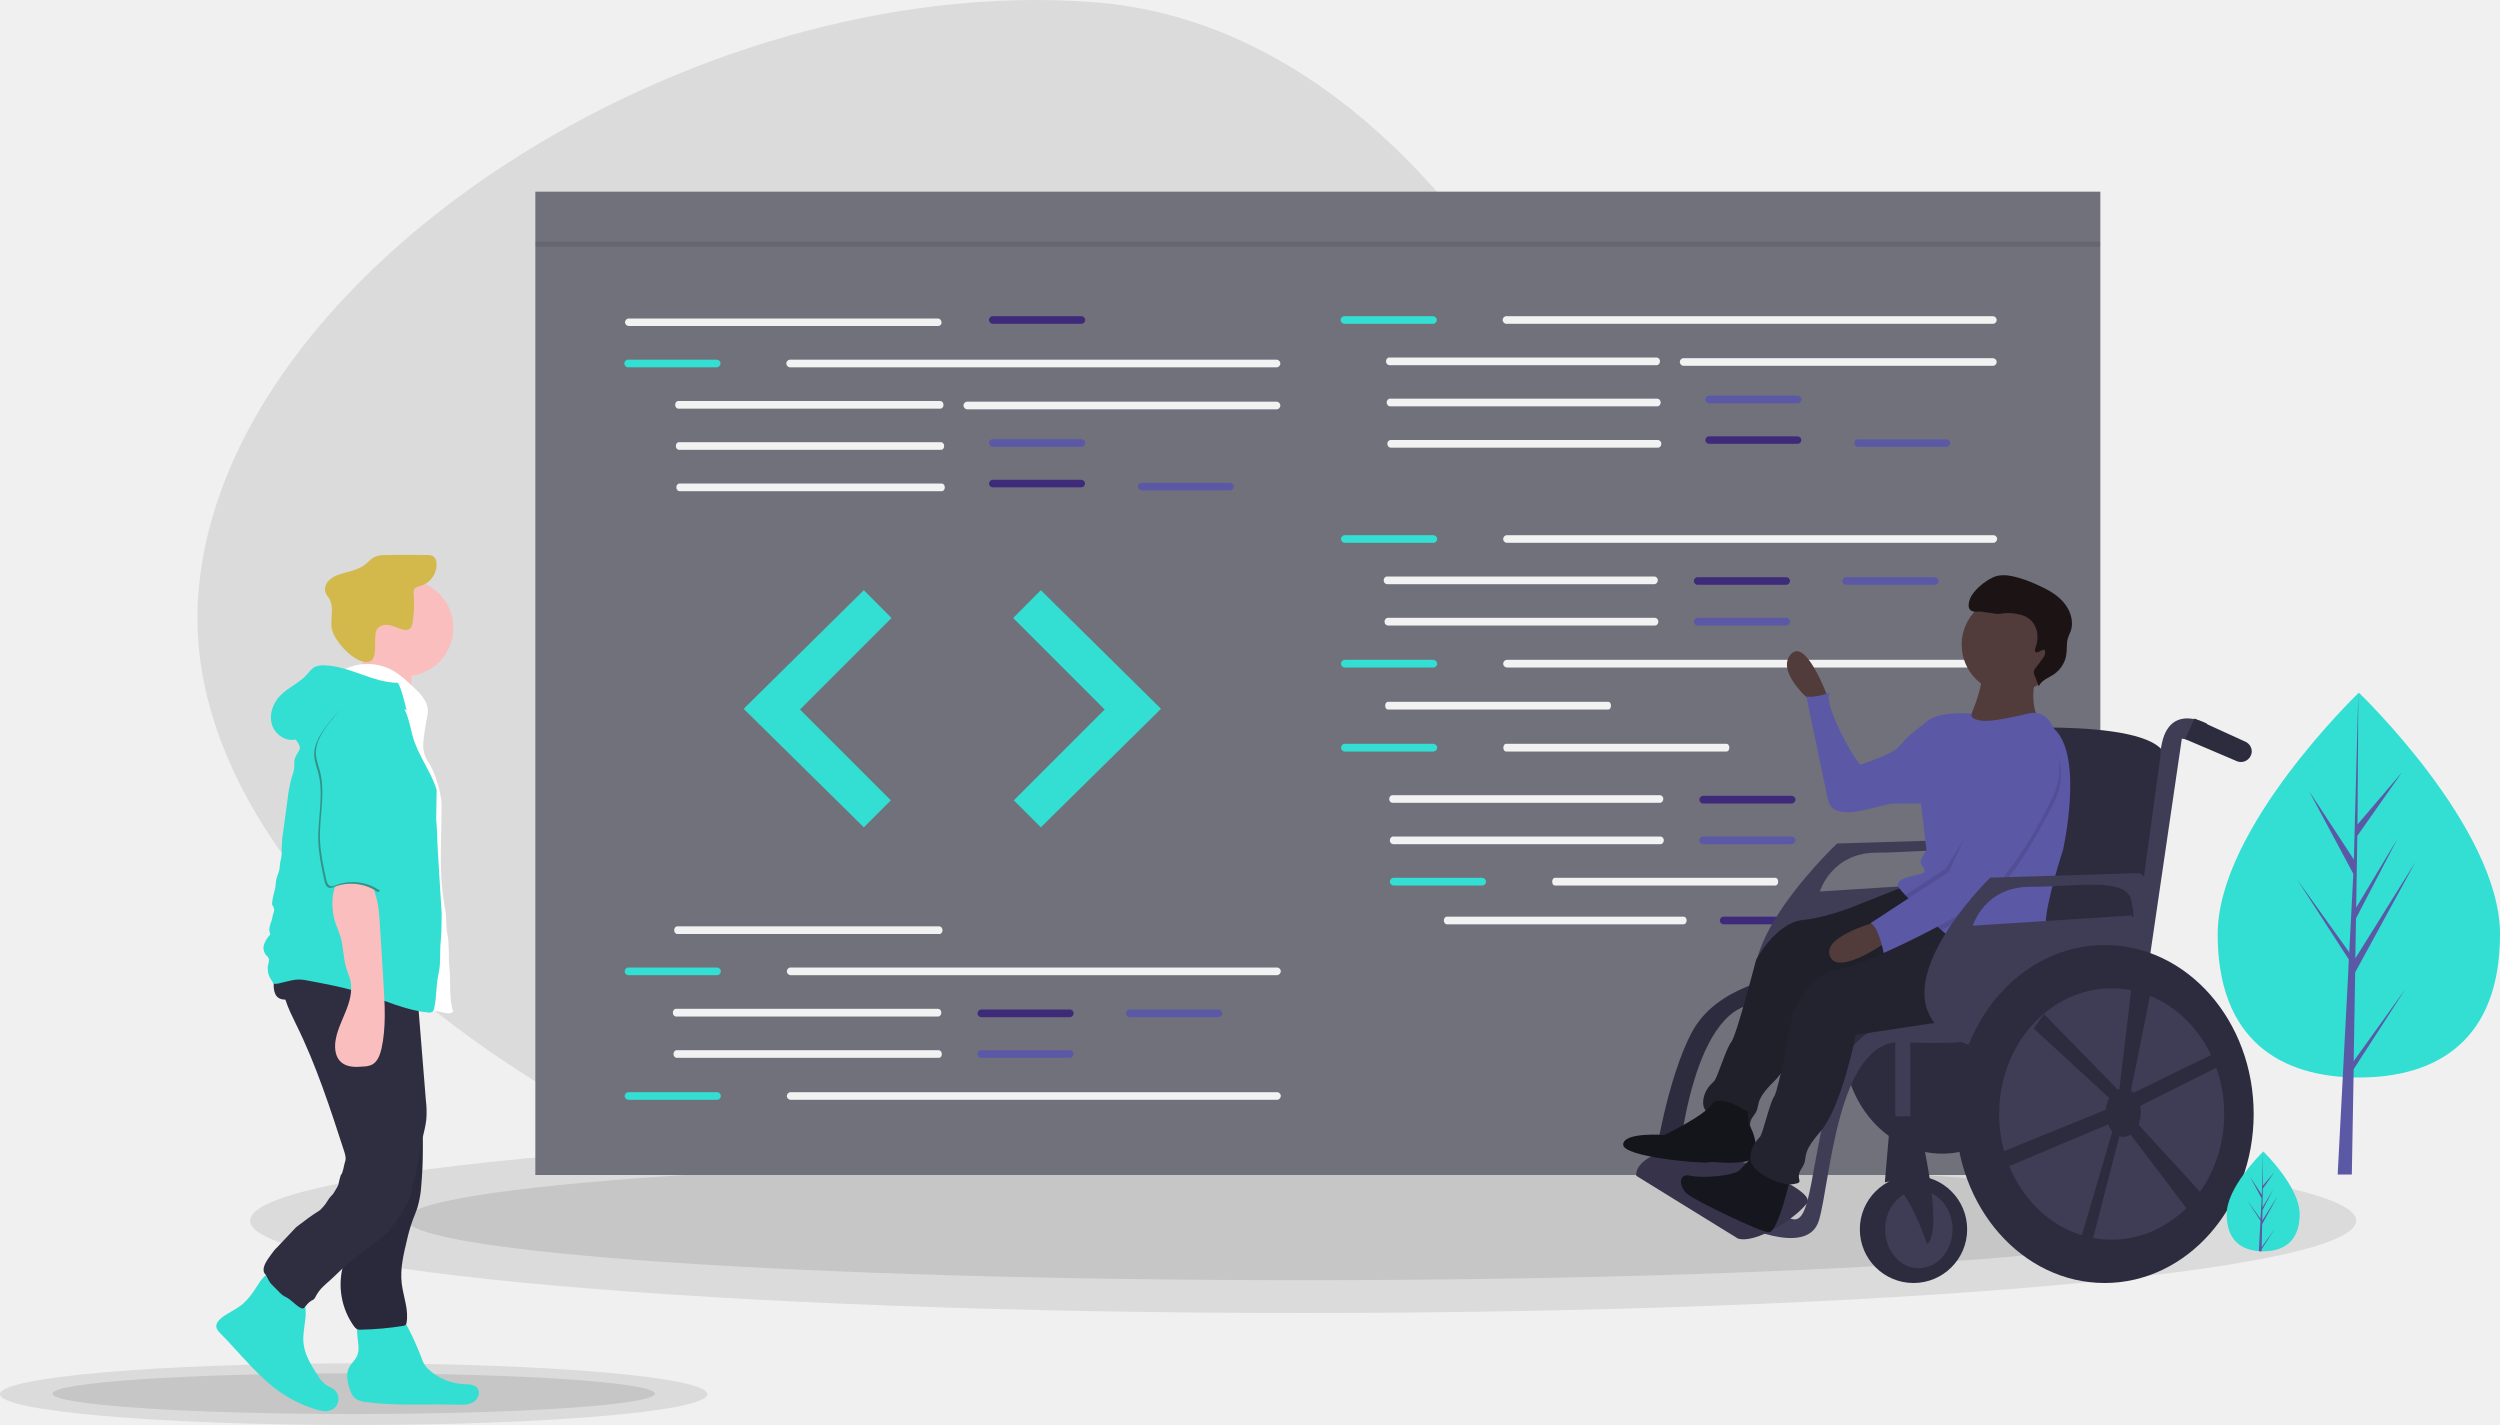
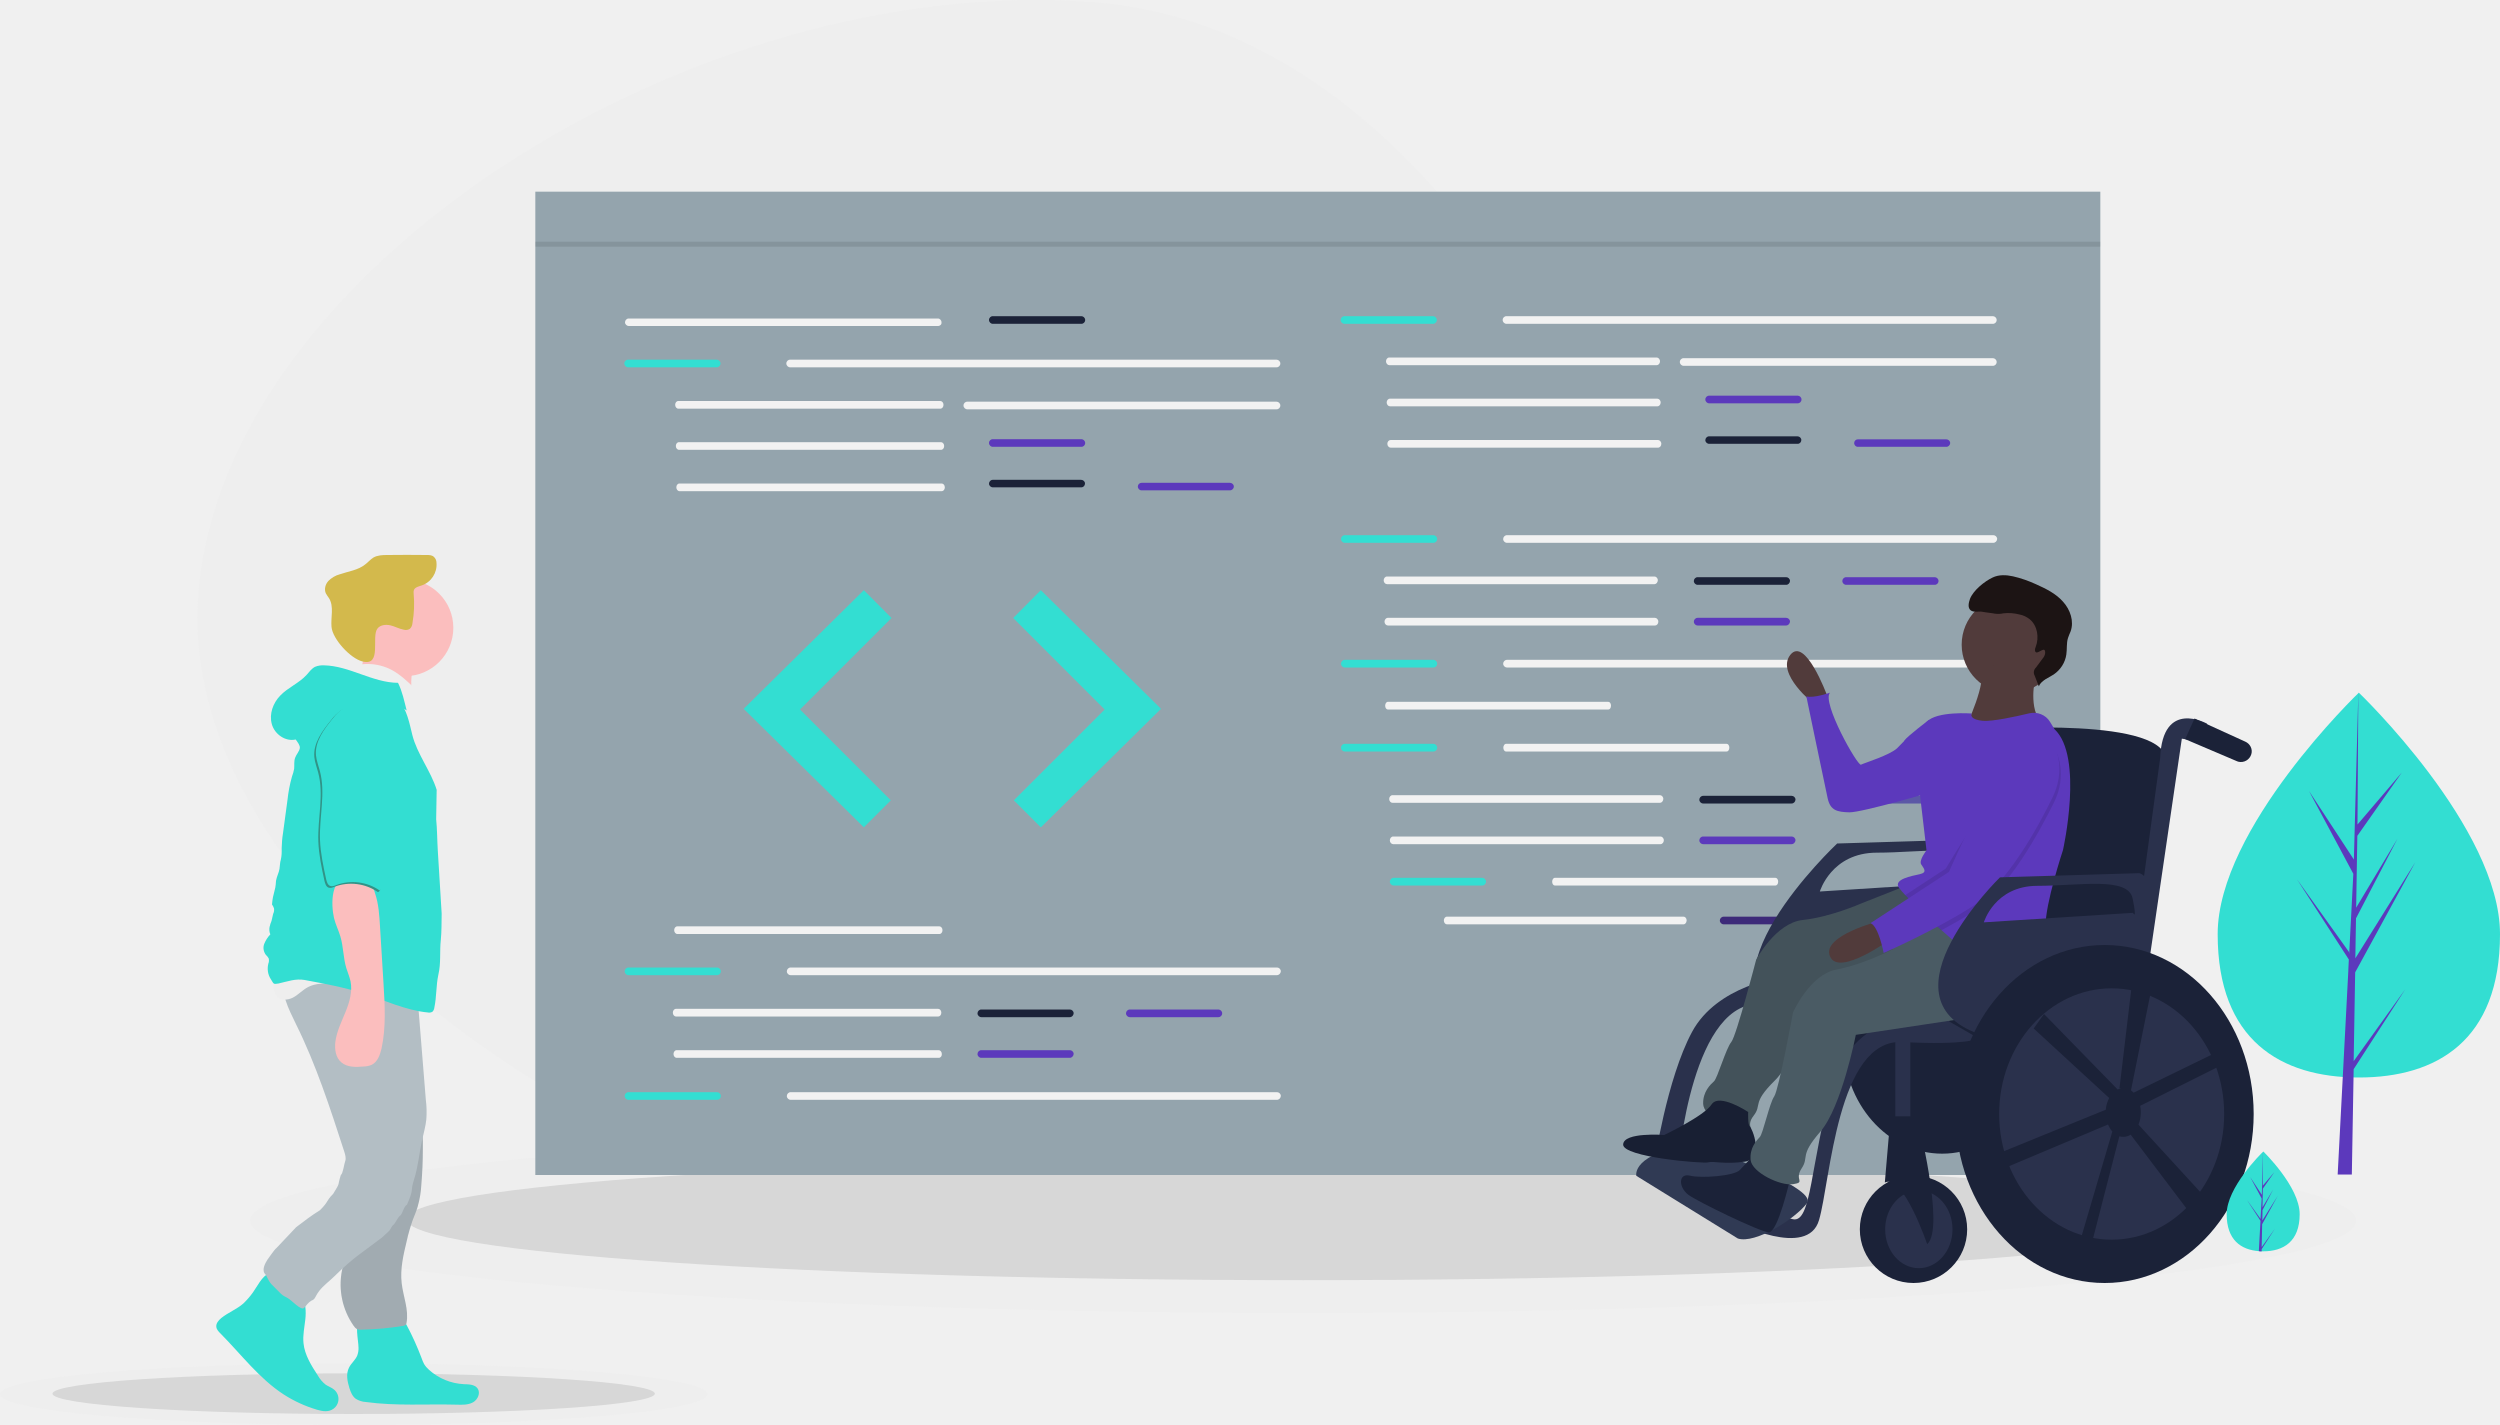
<svg xmlns="http://www.w3.org/2000/svg" version="1.1" id="a594ac37-6d44-4297-8862-1cbd9c01c0b7" x="0" y="0" viewBox="0 0 1500 855" xml:space="preserve">
-   <style>.st0{fill:#dbdbdb}.st1{opacity:.1;enable-background:new}.st3{fill:#f2f2f2}.st4{fill:#3d2a79}.st5{fill:#5b58a6}.st6{fill:#33ded2}.st7{fill:#fbbebe}.st10{fill:#2f2e41}.st12{fill:#2d2c3f}.st13{fill:#3f3d56}.st14{fill:#36334a}.st15{fill:#232330}.st16{fill:#513b3b}.st17{fill:#16161e}</style>
+   <style>.st0{fill:#eee}.st1{opacity:.1;enable-background:new}.st3{fill:#f2f2f2}.st4{fill:#1b2238}.st5{fill:#5c39bc}.st6{fill:#33ded2}.st7{fill:#fbbebe}.st9{fill:#b3bec4}.st13{fill:#2a314c}.st16{fill:#4a5b64}.st17{fill:#513b3b}</style>
  <path class="st0" d="M635.8 755.9C393.4 737.5 104.3 549.7 119 356.3S413.7-17.1 656.1 1.3s381.9 379.9 367.2 573.3c-14.7 193.3-145.1 199.8-387.5 181.3z" />
  <ellipse class="st0" cx="781.9" cy="732.4" rx="631.8" ry="55.4" />
  <ellipse class="st1" cx="781.9" cy="731.5" rx="538.1" ry="36.6" />
  <ellipse class="st0" cx="212.2" cy="836.5" rx="212.2" ry="18.5" />
  <ellipse class="st1" cx="212.2" cy="836.2" rx="180.7" ry="12.2" />
-   <path fill="#71717c" d="M321.2 115h939v590h-939z" />
+   <path fill="#94a4ad" d="M321.2 115h939v590h-939z" />
  <path class="st3" d="M562.8 195.6H377.3c-1.2 0-2.3-1-2.3-2.2s1-2.3 2.2-2.3h185.5c1.2 0 2.2 1 2.2 2.3.2 1.2-.8 2.2-2.1 2.2zm203.1 24.8H474.1c-1.2 0-2.3-1-2.3-2.3s1-2.3 2.3-2.3h291.8c1.2 0 2.3 1 2.3 2.3s-1 2.3-2.3 2.3zm-201.7 24.8H407c-1 0-1.9-1-1.9-2.3s.8-2.3 1.9-2.3h157.2c1 0 1.9 1 1.9 2.3s-.8 2.3-1.9 2.3zm201.7.4H580.4c-1.2 0-2.3-1-2.3-2.3s1-2.3 2.3-2.3h185.5c1.2 0 2.3 1 2.3 2.3s-1 2.3-2.3 2.3zm-201.3 24.3H407.4c-1 0-1.9-1-1.9-2.3s.8-2.3 1.9-2.3h157.2c1 0 1.9 1 1.9 2.3s-.8 2.3-1.9 2.3zm.4 24.8H407.7c-1 0-1.9-1-1.9-2.3s.8-2.3 1.9-2.3H565c1 0 1.9 1 1.9 2.3s-.8 2.3-1.9 2.3z" />
  <path class="st4" d="M648.8 194.3h-53.1c-1.2 0-2.3-1-2.3-2.3s1-2.3 2.3-2.3h53.1c1.2 0 2.3 1 2.3 2.3s-1 2.3-2.3 2.3z" />
  <path class="st5" d="M648.8 268.1h-53.1c-1.2 0-2.3-1-2.3-2.3s1-2.3 2.3-2.3h53.1c1.2 0 2.3 1 2.3 2.3s-1 2.3-2.3 2.3z" />
  <path class="st4" d="M648.8 292.4h-53.1c-1.2 0-2.3-1-2.3-2.2s1-2.3 2.2-2.3h53.1c1.2 0 2.3 1 2.3 2.2s-.9 2.3-2.2 2.3c.1 0 0 0 0 0z" />
  <path class="st5" d="M738 294.2h-53.1c-1.2 0-2.2-1-2.2-2.3 0-1.2 1-2.2 2.2-2.2H738c1.2 0 2.3 1 2.3 2.2s-1 2.3-2.3 2.3z" />
  <path class="st6" d="M430 220.4h-53.1c-1.2 0-2.3-1-2.3-2.3s1-2.3 2.3-2.3H430c1.2 0 2.3 1 2.3 2.3s-1.1 2.3-2.3 2.3z" />
  <path class="st3" d="M563.7 560.4H406.4c-1 0-1.9-1-1.9-2.3 0-1.2.8-2.3 1.9-2.3h157.2c1 0 1.9 1 1.9 2.3s-.8 2.3-1.8 2.3zm-.8 49.5H405.6c-1 0-1.9-1-1.9-2.3 0-1.2.8-2.3 1.9-2.3h157.3c1 0 1.9 1 1.9 2.3 0 1.3-.8 2.3-1.9 2.3zm.4 24.8H406c-1 0-1.9-1-1.9-2.3 0-1.2.8-2.3 1.9-2.3h157.2c1 0 1.9 1 1.9 2.3.1 1.2-.7 2.3-1.8 2.3z" />
  <path class="st4" d="M641.9 610.3h-53.1c-1.2 0-2.3-1-2.3-2.3 0-1.2 1-2.3 2.3-2.3h53.1c1.2 0 2.3 1 2.3 2.3-.1 1.3-1.1 2.3-2.3 2.3z" />
  <path class="st5" d="M641.9 634.7h-53.1c-1.2 0-2.3-1-2.3-2.3 0-1.2 1-2.3 2.3-2.3h53.1c1.2 0 2.3 1 2.3 2.3-.1 1.2-1.1 2.3-2.3 2.3zm89.1-24.4h-53.1c-1.2 0-2.3-1-2.3-2.3 0-1.2 1-2.3 2.3-2.3H731c1.2 0 2.3 1 2.3 2.3s-1 2.3-2.3 2.3z" />
  <path class="st3" d="M766.1 585.1H474.4c-1.2 0-2.3-1-2.3-2.3 0-1.2 1-2.3 2.3-2.3h291.8c1.2 0 2.3 1 2.3 2.3-.1 1.3-1.1 2.3-2.4 2.3z" />
  <path class="st6" d="M430.2 585.1h-53.1c-1.2 0-2.3-1-2.3-2.3 0-1.2 1-2.3 2.3-2.3h53.1c1.2 0 2.3 1 2.3 2.3s-1 2.3-2.3 2.3z" />
  <path class="st3" d="M766.1 659.9H474.4c-1.2 0-2.3-1-2.3-2.3 0-1.2 1-2.3 2.3-2.3h291.8c1.2 0 2.3 1 2.3 2.3-.1 1.3-1.1 2.3-2.4 2.3z" />
  <path class="st6" d="M430.2 659.9h-53.1c-1.2 0-2.3-1-2.3-2.3 0-1.2 1-2.3 2.3-2.3h53.1c1.2 0 2.3 1 2.3 2.3s-1 2.3-2.3 2.3zm88.1-305.8l-72.1 71.2 72.1 71.1 16.2-16.2-54.5-54.5 54.9-54.9zm106.2 0l72.1 71.2-72.1 71.1-16.2-16.2 54.5-54.5-54.9-54.9z" />
  <path class="st1" d="M321.2 145h939v3h-939z" />
  <path class="st6" d="M1500 560.5c0 63.8-37.9 86-84.7 86s-84.7-22.3-84.7-86 84.7-144.9 84.7-144.9 84.7 81.1 84.7 144.9z" />
  <path class="st5" d="M1412.2 636.7l.9-53.3 36.1-66.1-36 57.7.4-24 24.9-47.8-24.8 41.4.7-43.1 26.7-38-26.6 31.2.5-79.1-2.8 104.7.3-4.3-27.1-41.4 26.6 49.7-2.5 48.2-.1-1.3-31.2-43.6 31.1 48.1-.3 6.1v.6l-6.4 122.3h8.5l1.1-63.2 31-48z" />
  <path class="st6" d="M151.8 775.4a46.5 46.5 0 01-5.8 6.7c-4 3.5-9.1 5.4-13.2 8.7-1.7 1.4-3.3 3.3-3 5.4.2 1.6 1.4 2.8 2.5 3.9 12.4 12.5 23.1 26.9 37.8 36.5 6.2 4 12.9 7.1 20 9.2 3.4 1 7.1 1.7 10.2-.7 1.4-1.1 2.4-2.7 2.7-4.5.4-2.7-.6-5.2-2.5-6.8-1.5-1.3-3.5-1.9-5.1-3-1.9-1.5-3.5-3.4-4.7-5.5-3.9-6-7.9-12.3-8.6-19.4-.5-4.8.6-9.6 1.1-14.3.5-4.8.3-9.9-2.3-14-1.8-2.8-4.5-4.8-7.2-6.6s-9-7.2-12.5-6.6c-3.7.7-7.3 8.2-9.4 11zm63.3 33.1c.1 1.6-.2 3.2-.7 4.7-1.1 2.8-3.7 4.7-5 7.4-1.9 3.7-1 8.2.2 12.1.8 2.5 1.8 5.1 3.9 6.6 1.8 1.1 3.8 1.8 6 1.9 18 2.5 36.4 1.1 54.6 1.6 3.3.1 6.8.2 9.7-1.4s4.7-5.7 2.7-8.4c-1.8-2.4-5.3-2.4-8.2-2.5-7.8-.4-15.1-3.4-20.9-8.6-1.1-1-2.1-2.1-2.9-3.4-.6-1.1-1.1-2.3-1.5-3.5-2.6-6.9-5.6-13.6-9.1-20.1-1-1.8-2.1-3.7-3.9-4.7-1.3-.6-2.8-.9-4.2-.9-4.5-.3-16.3-1.8-19.8 1.7-3.4 3.3-.9 13.4-.9 17.5z" />
  <circle class="st7" cx="243" cy="376.7" r="29" />
  <path class="st7" d="M216.8 400.6c-1.7 4.6-4.6 8.9-8.9 11.4l40.1 8.2c-1.5-5.8-1.6-11.9-.6-17.9.4-1.4.5-2.9.2-4.4-.8-2.9-4-4.3-7-5-7.3-1.7-13.8-2.6-20.6-5.8-2 3.7-1.7 9.4-3.2 13.5z" />
-   <path d="M207.6 401.2c8.7-4 18.8-3.7 27.3.7 5.1 2.7 9.4 6.8 13.6 10.8 3.9 3.7 8 8 8.2 13.3.1 2.6-.7 5.1-1.1 7.7-1.5 10.9-3.7 16.6 2.2 24.8 3.2 5.3 7.1 17.7 7.1 23.9.2 23.4-2 40.5 2.1 62.6 1.2 5.4.3 9.8 1.4 15.2 1.4 7 .5 13.8 1.3 20.9.8 7.7-.4 18.4 2.2 25.7-1.7 2.8-7.6-.1-10.9-.3s-5.7-3.5-8.6-5c-14.1-7.2-14.5-10-29.2-16.1-9.7-4.1-20-6.6-29.4-11.3s-18.1-12.1-21-22.2c-1.2-4.4-1.3-9-1.4-13.5-.3-19.1-.6-38.4 3.6-57.1 3.7-16.5 10.7-32.2 12.3-49 .5-5.5.5-11.3 3.6-15.9 4.3-6.4 13.6-8 16.7-15.2z" fill="#fff" />
+   <path class="st0" d="M207.6 401.2c8.7-4 18.8-3.7 27.3.7 5.1 2.7 9.4 6.8 13.6 10.8 3.9 3.7 8 8 8.2 13.3.1 2.6-.7 5.1-1.1 7.7-1.5 10.9-3.7 16.6 2.2 24.8 3.2 5.3 7.1 17.7 7.1 23.9.2 23.4-2 40.5 2.1 62.6 1.2 5.4.3 9.8 1.4 15.2 1.4 7 .5 13.8 1.3 20.9.8 7.7-.4 18.4 2.2 25.7-1.7 2.8-7.6-.1-10.9-.3s-5.7-3.5-8.6-5c-14.1-7.2-14.5-10-29.2-16.1-9.7-4.1-20-6.6-29.4-11.3s-18.1-12.1-21-22.2c-1.2-4.4-1.3-9-1.4-13.5-.3-19.1-.6-38.4 3.6-57.1 3.7-16.5 10.7-32.2 12.3-49 .5-5.5.5-11.3 3.6-15.9 4.3-6.4 13.6-8 16.7-15.2z" />
  <path d="M226.5 377.1c1.7-2.2 5-2.5 7.7-1.9s5.2 2.1 8 2.6c1.3.4 2.6.2 3.7-.5 1-.9 1.5-2.2 1.6-3.6 1-5.7 1.2-11.6.7-17.4-.1-.8-.1-1.6.2-2.4.7-1.6 2.8-2 4.5-2.6 5.8-1.9 9.5-7.6 9-13.6 0-1.4-.6-2.8-1.7-3.7-1.2-1-2.8-1-4.3-1-7.8-.1-15.6-.1-23.4 0-2.9 0-5.9.1-8.4 1.5-1.8 1.1-3.2 2.8-4.9 4.1-4.3 3.5-10.2 4.2-15.4 6-2.6.7-4.9 2.1-6.8 4-1.8 2-2.6 5-1.5 7.4.6 1 1.2 2 1.9 2.9 3.1 5 1 11.4 1.5 17.2.6 7.3 11.4 19.1 18.7 20.8 11.8 2.9 5-15 8.9-19.8z" fill="#d3b94c" />
-   <path class="st10" d="M210.1 696.7c.7 5.3 1.7 10.7 1.4 16-.4 7.5-3.1 14.7-3.6 22.2-.4 5.6.5 11.2-.3 16.8-.5 3.6-1.7 7-2.4 10.5-2.3 11.6.2 23.6 7 33.3.5.8 1.2 1.5 2 2 .8.3 1.7.4 2.5.3 8.4-.2 16.8-.9 25.2-2.3.6 0 1.2-.3 1.6-.7.2-.3.3-.6.4-1 1.5-7.9-2-15.9-2.9-23.9-1-8.6 1.1-17.2 3.1-25.6.9-4.1 2.1-8.2 3.5-12.2 1-2.7 2.2-5.3 3-8.1 1.2-4.3 2-8.7 2.2-13.2.6-7.1.9-14.1.9-21.2.2-6.7-.4-13.4-1.7-20-1.9-8.3-5.7-16.1-9.5-23.7-2 .5-4 1.4-5.6 2.7-4.9 3.2-10 6-15.4 8.5-3.6 1.7-10.5 2.8-12.8 6.3-2.2 3.4-.8 10.4-.6 14.1.5 6.4 1.1 12.8 2 19.2z" />
+   <path class="st9" d="M210.1 696.7c.7 5.3 1.7 10.7 1.4 16-.4 7.5-3.1 14.7-3.6 22.2-.4 5.6.5 11.2-.3 16.8-.5 3.6-1.7 7-2.4 10.5-2.3 11.6.2 23.6 7 33.3.5.8 1.2 1.5 2 2 .8.3 1.7.4 2.5.3 8.4-.2 16.8-.9 25.2-2.3.6 0 1.2-.3 1.6-.7.2-.3.3-.6.4-1 1.5-7.9-2-15.9-2.9-23.9-1-8.6 1.1-17.2 3.1-25.6.9-4.1 2.1-8.2 3.5-12.2 1-2.7 2.2-5.3 3-8.1 1.2-4.3 2-8.7 2.2-13.2.6-7.1.9-14.1.9-21.2.2-6.7-.4-13.4-1.7-20-1.9-8.3-5.7-16.1-9.5-23.7-2 .5-4 1.4-5.6 2.7-4.9 3.2-10 6-15.4 8.5-3.6 1.7-10.5 2.8-12.8 6.3-2.2 3.4-.8 10.4-.6 14.1.5 6.4 1.1 12.8 2 19.2z" />
  <path class="st1" d="M210.1 696.7c.7 5.3 1.7 10.7 1.4 16-.4 7.5-3.1 14.7-3.6 22.2-.4 5.6.5 11.2-.3 16.8-.5 3.6-1.7 7-2.4 10.5-2.3 11.6.2 23.6 7 33.3.5.8 1.2 1.5 2 2 .8.3 1.7.4 2.5.3 8.4-.2 16.8-.9 25.2-2.3.6 0 1.2-.3 1.6-.7.2-.3.3-.6.4-1 1.5-7.9-2-15.9-2.9-23.9-1-8.6 1.1-17.2 3.1-25.6.9-4.1 2.1-8.2 3.5-12.2 1-2.7 2.2-5.3 3-8.1 1.2-4.3 2-8.7 2.2-13.2.6-7.1.9-14.1.9-21.2.2-6.7-.4-13.4-1.7-20-1.9-8.3-5.7-16.1-9.5-23.7-2 .5-4 1.4-5.6 2.7-4.9 3.2-10 6-15.4 8.5-3.6 1.7-10.5 2.8-12.8 6.3-2.2 3.4-.8 10.4-.6 14.1.5 6.4 1.1 12.8 2 19.2z" />
-   <path class="st10" d="M183.1 585.5c-8-.8-14.2 6.9-11.8 14.5 1.6 5 4 9.8 6.3 14.5 12.1 24.4 20.5 50.4 28.9 76.3.6 1.9 1.3 4.1.6 6-.6 1.4-1.3 7.4-2.6 8.2-2.3 7.3 0 3.9-4.6 11.3-4.7 4.8-2.4 4.3-7.9 9.8-5 3.1-9.6 6.6-14.3 10.2l-11.9 12.6c-1 .6-4.5 5.8-5.2 6.7-1.4 2.2-4.1 6.7-1.1 9.3 3.1 6.4 2.9 4.9 9.1 11.4 1.6 1.5 2.9 1.8 4.1 2.6 2.3 1.2 8 7.8 9.8 5.8s2.2-2.9 4.3-4.3c2.5-.8 2.1-2.4 4.7-5.8s6.2-5.9 9.2-8.9c12.3-12 14.9-12.8 28.5-23.2.2-.2 3.7-3.4 3.9-3.6 1.7-1.5 1.4-3 3.3-4.3.3-.2 2.7-4.5 3.1-4.7 2.2-1.2 2.5-6 4.7-7.1 4.5-10.3 1.7-7.2 4.2-15s3.1-15.9 4.9-23.9c.9-4.1 2.1-8.2 2.5-12.3.3-3.9.2-7.8-.3-11.7l-4.9-60.7c-.1-1.4-.2-2.8-.3-4.1-.5-6-5.6-10.5-11.6-10.3-11.1.4-22.2.8-33.3.9-7.4.1-14.9.5-22.3-.2z" />
-   <path class="st10" d="M165.6 597.2c2 3.2 6.8 3.1 10.1 1.4s5.9-4.7 9.2-6.4c4.5-2.3 9.7-2.2 14.8-2.1 8 .2 16 .5 23.7 2.6 7.9 2.3 15.6 6.6 23.8 5.7 1.4-.2 3-.6 3.8-1.8.5-.9.7-1.9.6-2.8l.3-7.2c.2-1.2 0-2.5-.6-3.6-.7-.9-1.6-1.7-2.7-2.1-11.7-5.6-25-6.7-37.9-7.1-6.6-.2-13.2-.3-19.8-.3-5.6 0-12.3-.8-17.7.7-7.3 2.1-11.3 17.1-7.6 23z" />
+   <path class="st9" d="M183.1 585.5c-8-.8-14.2 6.9-11.8 14.5 1.6 5 4 9.8 6.3 14.5 12.1 24.4 20.5 50.4 28.9 76.3.6 1.9 1.3 4.1.6 6-.6 1.4-1.3 7.4-2.6 8.2-2.3 7.3 0 3.9-4.6 11.3-4.7 4.8-2.4 4.3-7.9 9.8-5 3.1-9.6 6.6-14.3 10.2l-11.9 12.6c-1 .6-4.5 5.8-5.2 6.7-1.4 2.2-4.1 6.7-1.1 9.3 3.1 6.4 2.9 4.9 9.1 11.4 1.6 1.5 2.9 1.8 4.1 2.6 2.3 1.2 8 7.8 9.8 5.8s2.2-2.9 4.3-4.3c2.5-.8 2.1-2.4 4.7-5.8s6.2-5.9 9.2-8.9c12.3-12 14.9-12.8 28.5-23.2.2-.2 3.7-3.4 3.9-3.6 1.7-1.5 1.4-3 3.3-4.3.3-.2 2.7-4.5 3.1-4.7 2.2-1.2 2.5-6 4.7-7.1 4.5-10.3 1.7-7.2 4.2-15s3.1-15.9 4.9-23.9c.9-4.1 2.1-8.2 2.5-12.3.3-3.9.2-7.8-.3-11.7l-4.9-60.7c-.1-1.4-.2-2.8-.3-4.1-.5-6-5.6-10.5-11.6-10.3-11.1.4-22.2.8-33.3.9-7.4.1-14.9.5-22.3-.2z" />
+   <path class="st0" d="M165.6 597.2c2 3.2 6.8 3.1 10.1 1.4s5.9-4.7 9.2-6.4c4.5-2.3 9.7-2.2 14.8-2.1 8 .2 16 .5 23.7 2.6 7.9 2.3 15.6 6.6 23.8 5.7 1.4-.2 3-.6 3.8-1.8.5-.9.7-1.9.6-2.8l.3-7.2c.2-1.2 0-2.5-.6-3.6-.7-.9-1.6-1.7-2.7-2.1-11.7-5.6-25-6.7-37.9-7.1-6.6-.2-13.2-.3-19.8-.3-5.6 0-12.3-.8-17.7.7-7.3 2.1-11.3 17.1-7.6 23z" />
  <path class="st6" d="M238.8 409.7c-15.3-.1-29.1-10.2-44.4-10.5-1.8-.1-3.7.2-5.4.9-2.1 1.1-3.5 3.1-5.1 4.9-4.5 4.9-11.1 7.5-15.7 12.3-4.4 4.5-6.8 11.1-5.1 17.2s8.2 10.6 14.3 9.2c2.4-7.9 7.5-14.8 14.3-19.5 3.6-2.3 7.3-4.2 11.2-5.9 6.9-3.1 14.5-6.3 21.7-4 2.6 1 5.1 2.4 7.4 4l12 8c-1.4-5.4-2.6-11.5-5.2-16.6z" />
  <path class="st6" d="M175.6 438.4c-2 2.5 4.7 7.2 4.3 10.4-.3 2.1-2.1 3.8-2.8 5.8-.8 2.1-.4 4.4-.6 6.6-.3 1.6-.7 3.2-1.3 4.7-1.3 4.6-2.2 9.3-2.7 14l-2.7 20c-.5 3-.7 6-.8 9.1.1 2.3 0 4.6-.5 6.8-.6 2.2-.3 1.8-.8 5.5-.3 2.2-1.7 4.7-2.1 7.2-.3 6.7-1.8 6.7-2.4 14.2.5.7.9 1.4 1.2 2.3.2 1.1 0 2.3-.5 3.3l-1 4.3c-.7 1.8-2.1 4.9-.7 8-1.6 1.7-2.8 3.6-3.7 5.8-.8 2.2-.4 4.6 1 6.5.7.6 1.2 1.3 1.7 2.1.3 1.1.2 2.2-.2 3.2-.8 3.2-.3 6.6 1.5 9.3 1.8 2.8 1.3 3.2 4.6 2.6 5.4-1.2 10.3-3.1 15.7-2.1 11.7 2.2 23.5 4.3 34.9 8 13 4.1 25.6 10.2 39.1 11.5.9.2 1.8 0 2.6-.4.7-.7 1.1-1.5 1.2-2.5 1.4-6.6 1-13.2 2.4-19.7 1.7-7.3.7-13.7 1.5-21.1.5-4.8.4-10.8.5-15.6l-2.3-37.5c-.4-6.2-.4-13.4-1-19.1l.3-17.7c-3.5-11.3-11.7-21.4-14.6-32.9-1.8-7.3-3.2-15.1-8.1-20.8-7-8.1-19.1-9.4-29.8-8-4.8.6-9.6 1.7-13.8 4.2-4.8 2.9-8.3 7.4-11.8 11.8-2.5 3.6-5.4 6.6-8.3 10.2z" />
  <path class="st7" d="M200.4 550.8c.9 3.8 2.7 7.3 3.8 11 1.9 6.2 1.7 12.9 3.6 19.1.8 2.6 1.9 5.1 2.5 7.8 1.3 6.2-.6 12.6-3 18.5s-5.3 11.7-6.1 18c-.5 4.4.2 9.5 3.7 12.3 3.6 3 8.7 2.8 13.3 2.4 1.7 0 3.3-.4 4.8-1 3.5-1.7 5-5.9 5.9-9.7 2.8-12.8 2-26.1 1.2-39.2l-2.1-34.2c-.4-6.6-.8-13.3-2.9-19.6-.7-2.3-2-7-4.1-8.4-2.1-1.5-8-1.5-10.6-1.6-12.1-.7-11.9 16.2-10 24.6z" />
  <path d="M212.8 425.4c-2.5-1.3-5.6-.7-8 .7-2.3 1.6-4.3 3.5-6 5.8-5.3 6.5-11 14-10.2 22.4.3 3.1 1.5 6.1 2.3 9.2 3.6 13.4-.4 27.5.1 41.4.3 8 2 15.9 3.7 23.7.4 1.6.9 3.4 2.5 4 1.2.4 2.4-.1 3.6-.6 8.7-3.2 18.4-2 26 3.3 2.9-1.5 1.8-6.4 1.1-9.5-1.9-9.5.7-19.2 3.8-28.3s6.9-18.2 7.4-27.9c.6-10.9-3-21.6-6.6-31.9-.8-2.3-1.6-4.6-3.4-6.2-1.5-1.2-3.3-2-5.2-2.4-3.7-1.2-7.5-1.8-11.1-3.7z" fill="#319387" />
  <path class="st6" d="M213.8 424.4c-2.5-1.3-5.6-.7-8 .7-2.3 1.6-4.3 3.5-6 5.8-5.3 6.5-11 14-10.2 22.4.3 3.1 1.5 6.1 2.3 9.2 3.6 13.4-.4 27.5.1 41.4.3 8 2 15.9 3.7 23.7.4 1.6.9 3.4 2.5 4 1.2.4 2.4-.1 3.6-.6 8.7-3.2 18.4-2 26 3.3 2.9-1.5 1.8-6.4 1.1-9.5-1.9-9.5.7-19.2 3.8-28.3s6.9-18.2 7.4-27.9c.6-10.9-3-21.6-6.6-31.9-.8-2.3-1.6-4.6-3.4-6.2-1.5-1.2-3.3-2-5.2-2.4-3.7-1.2-7.5-1.8-11.1-3.7z" />
  <path class="st3" d="M1195.7 194.3H903.9c-1.2 0-2.3-1-2.3-2.3s1-2.3 2.3-2.3h291.8c1.2 0 2.3 1 2.3 2.3s-1 2.3-2.3 2.3zM994 219.1H833.6c-1 0-2-1-2-2.3s.9-2.3 2-2.3H994c1 0 2 1 2 2.3s-.9 2.3-2 2.3zm201.7.4h-185.5c-1.2 0-2.3-1-2.3-2.3s1-2.3 2.3-2.3h185.5c1.2 0 2.3 1 2.3 2.3s-1 2.3-2.3 2.3zm-201.3 24.3H834c-1 0-2-1-2-2.3s.9-2.3 2-2.3h160.4c1 0 2 1 2 2.3s-.9 2.3-2 2.3zm.4 24.8H834.4c-1 0-2-1-2-2.3s.9-2.3 2-2.3h160.4c1 0 2 1 2 2.3s-.9 2.3-2 2.3z" />
  <path class="st5" d="M1078.6 242h-53.1c-1.2 0-2.3-1-2.3-2.3s1-2.3 2.3-2.3h53.1c1.2 0 2.3 1 2.3 2.3s-1 2.3-2.3 2.3z" />
  <path class="st4" d="M1078.6 266.3h-53.1c-1.2 0-2.3-1-2.3-2.2s1-2.3 2.2-2.3h53.1c1.2 0 2.3 1 2.3 2.2s-.9 2.3-2.2 2.3c.1 0 0 0 0 0z" />
  <path class="st5" d="M1167.8 268.1h-53.1c-1.2 0-2.2-1-2.2-2.3 0-1.2 1-2.2 2.2-2.2h53.1c1.2 0 2.3 1 2.3 2.2s-1 2.3-2.3 2.3z" />
  <path class="st6" d="M859.8 194.3h-53.1c-1.2 0-2.3-1-2.3-2.3s1-2.3 2.3-2.3h53.1c1.2 0 2.3 1 2.3 2.3s-1.1 2.3-2.3 2.3z" />
  <path class="st3" d="M965.1 425.7H832.7c-.9 0-1.6-1-1.6-2.3 0-1.2.7-2.3 1.6-2.3H965c.9 0 1.6 1 1.6 2.3s-.7 2.3-1.5 2.3zm27.6-75.2H832.2c-1 0-2-1-2-2.3 0-1.2.9-2.3 2-2.3h160.5c1 0 2 1 2 2.3-.1 1.3-1 2.3-2 2.3zm.3 24.8H832.7c-1 0-2-1-2-2.3 0-1.2.9-2.3 2-2.3H993c1 0 2 1 2 2.3 0 1.2-.8 2.3-2 2.3z" />
  <path class="st4" d="M1071.7 350.9h-53.1c-1.2 0-2.3-1-2.3-2.3 0-1.2 1-2.3 2.3-2.3h53.1c1.2 0 2.3 1 2.3 2.3-.1 1.3-1.1 2.3-2.3 2.3z" />
  <path class="st5" d="M1071.7 375.3h-53.1c-1.2 0-2.3-1-2.3-2.3 0-1.2 1-2.3 2.3-2.3h53.1c1.2 0 2.3 1 2.3 2.3-.1 1.2-1.1 2.3-2.3 2.3zm89.1-24.4h-53.1c-1.2 0-2.3-1-2.3-2.3 0-1.2 1-2.3 2.3-2.3h53.1c1.2 0 2.3 1 2.3 2.3s-1 2.3-2.3 2.3z" />
  <path class="st3" d="M1195.9 325.7H904.2c-1.2 0-2.3-1-2.3-2.3 0-1.2 1-2.3 2.3-2.3H1196c1.2 0 2.3 1 2.3 2.3-.1 1.3-1.1 2.3-2.4 2.3z" />
  <path class="st6" d="M860 325.7h-53.1c-1.2 0-2.3-1-2.3-2.3 0-1.2 1-2.3 2.3-2.3H860c1.2 0 2.3 1 2.3 2.3s-1 2.3-2.3 2.3z" />
  <path class="st3" d="M1195.9 400.5H904.2c-1.2 0-2.3-1-2.3-2.3 0-1.2 1-2.3 2.3-2.3H1196c1.2 0 2.3 1 2.3 2.3-.1 1.3-1.1 2.3-2.4 2.3z" />
  <path class="st6" d="M860 400.5h-53.1c-1.2 0-2.3-1-2.3-2.3 0-1.2 1-2.3 2.3-2.3H860c1.2 0 2.3 1 2.3 2.3s-1 2.3-2.3 2.3zm0 50.4h-53.1c-1.2 0-2.3-1-2.3-2.3 0-1.2 1-2.3 2.3-2.3H860c1.2 0 2.3 1 2.3 2.3s-1 2.3-2.3 2.3z" />
  <path class="st3" d="M1036 450.9H903.6c-.9 0-1.6-1-1.6-2.3 0-1.2.7-2.3 1.6-2.3H1036c.9 0 1.6 1 1.6 2.3s-.7 2.3-1.6 2.3zm-40 30.8H835.5c-1 0-2-1-2-2.3 0-1.2.9-2.3 2-2.3H996c1 0 2 1 2 2.3-.1 1.3-1 2.3-2 2.3zm.3 24.8H835.9c-1 0-2-1-2-2.3 0-1.2.9-2.3 2-2.3h160.4c1 0 2 1 2 2.3 0 1.2-.9 2.3-2 2.3z" />
  <path class="st4" d="M1075 482.1h-53.1c-1.2 0-2.3-1-2.3-2.3 0-1.2 1-2.3 2.3-2.3h53.1c1.2 0 2.3 1 2.3 2.3-.1 1.3-1.1 2.3-2.3 2.3z" />
-   <path class="st5" d="M1075 506.5h-53.1c-1.2 0-2.3-1-2.3-2.3 0-1.2 1-2.3 2.3-2.3h53.1c1.2 0 2.3 1 2.3 2.3-.1 1.2-1.1 2.3-2.3 2.3zm89.1-24.4H1111c-1.2 0-2.3-1-2.3-2.3 0-1.2 1-2.3 2.3-2.3h53.1c1.2 0 2.3 1 2.3 2.3s-1 2.3-2.3 2.3z" />
+   <path class="st5" d="M1075 506.5h-53.1c-1.2 0-2.3-1-2.3-2.3 0-1.2 1-2.3 2.3-2.3h53.1c1.2 0 2.3 1 2.3 2.3-.1 1.2-1.1 2.3-2.3 2.3z" />
+   <path d="M1164.1 482.1H1111c-1.2 0-2.3-1-2.3-2.3 0-1.2 1-2.3 2.3-2.3h53.1c1.2 0 2.3 1 2.3 2.3s-1 2.3-2.3 2.3z" fill="#5b58a6" />
  <path class="st6" d="M889.3 531.3h-53.1c-1.2 0-2.3-1-2.3-2.3 0-1.2 1-2.3 2.3-2.3h53.1c1.2 0 2.3 1 2.3 2.3s-1 2.3-2.3 2.3z" />
  <path class="st3" d="M1065.3 531.3H932.9c-.9 0-1.6-1-1.6-2.3 0-1.2.7-2.3 1.6-2.3h132.4c.9 0 1.6 1 1.6 2.3s-.7 2.3-1.6 2.3zm-55.1 23.3H868.1c-.9 0-1.8-1-1.8-2.3 0-1.2.8-2.3 1.8-2.3h142.1c.9 0 1.8 1 1.8 2.3-.1 1.3-.9 2.3-1.8 2.3z" />
-   <path class="st4" d="M1087.3 554.6h-53.1c-1.2 0-2.3-1-2.3-2.3 0-1.2 1-2.3 2.3-2.3h53.1c1.2 0 2.3 1 2.3 2.3-.1 1.3-1.1 2.3-2.3 2.3z" />
-   <ellipse class="st12" cx="1165.3" cy="625" rx="59.3" ry="67.2" />
+   <path d="M1087.3 554.6h-53.1c-1.2 0-2.3-1-2.3-2.3 0-1.2 1-2.3 2.3-2.3h53.1c1.2 0 2.3 1 2.3 2.3-.1 1.3-1.1 2.3-2.3 2.3z" fill="#3d2a79" />
+   <ellipse class="st4" cx="1165.3" cy="625" rx="59.3" ry="67.2" />
  <path class="st13" d="M1191.3 503.4l-89 2.7s-91.3 85.7-26.2 109c0 0 92.7 4 111.9-11-.1 0 23.9-94.6 3.3-100.7zm-4.1 25.4l-95.3 6.1s6.9-23.3 34.2-23.3c27.5 0 58.2-6.1 60.9 8.2 2.9 14.4.2 9 .2 9z" />
-   <path class="st12" d="M1282.4 557.5l-117.1-4.2 27.5-115.7s109.6-8.2 106.9 19.9c-2.8 28.1-17.3 100-17.3 100z" />
-   <path class="st14" d="M1169.3 612.9s-70.5 12.5-95.8-24.5c-25.3-37 95.9-17.2 95.9-17.2l10.3 28.1-10.4 13.6z" />
-   <circle class="st12" cx="1148.1" cy="737.6" r="32.2" />
+   <path class="st4" d="M1282.4 557.5l-117.1-4.2 27.5-115.7s109.6-8.2 106.9 19.9c-2.8 28.1-17.3 100-17.3 100z" />
+   <path d="M1169.3 612.9s-70.5 12.5-95.8-24.5 95.9-17.2 95.9-17.2l10.3 28.1-10.4 13.6z" fill="#36334a" />
+   <circle class="st4" cx="1148.1" cy="737.6" r="32.2" />
  <ellipse class="st13" cx="1151.3" cy="737.6" rx="20.2" ry="23.3" />
  <path class="st13" d="M1324.2 434.2s-26.7-15.1-28.1 20.6l-22.6 165.8h9.6l26-177.4s13 2.1 15.1 2.1c2.1-.1 0-11.1 0-11.1z" />
-   <path class="st12" d="M1350.8 452.5c-1 3.4-4.5 5.4-7.9 4.5-.3-.1-.5-.2-.8-.3l-31-13.2 5.6-12.4 30.5 13.9c2.9 1.3 4.5 4.5 3.6 7.5z" />
-   <path class="st13" d="M1162.6 608.9s-49.3-5.5-63 41.8c-13.7 47.3-12.4 83.6-24 80.8-11.6-2.7-36.3-12.4-36.3-12.4l2.1 14.4s43.2 21.9 50-1.4c6.9-23.3 10.9-108.9 50-106.9 39 2.1 45.9-2.1 45.9-2.1l-24.7-14.2z" />
-   <path class="st12" d="M1068.7 586.3s-38.4 4.8-53.5 32.9c-15.1 28.1-22.6 78.7-22.6 78.7h14.4s8.2-100.7 51.4-95.3l10.3-16.3z" />
-   <path class="st14" d="M1042.7 743.1l-60.9-37.6s-3.4-13.7 35.7-19.1c0 0 73.8 25.8 66.7 35.5-7.3 9.6-31.2 24.6-41.5 21.2z" />
-   <path class="st15" d="M1155.9 526.6c1.9 2.1 36.4 34.9 36.4 34.9s-3.4 23-40.4 25.8l-61.6 4.7s-11.6 42.8-25.5 56.4c-13.9 13.7-7.4 14.4-12.7 21.1-5.2 6.7 2.1 8.4-5.8 9.1-7.9.7-24.2-8.9-24.4-16.3-.2-7.3 4.4-11.6 6.5-13.5s7.2-19.8 10.4-23.6c3.1-3.8 14.9-49.4 14.9-49.4s11.7-22.1 28-23.8c16.3-1.7 34.5-9.7 34.5-9.7" />
-   <path class="st1" d="M1155.9 526.6c1.9 2.1 36.4 34.9 36.4 34.9s-3.4 23-40.4 25.8l-61.6 4.7s-11.6 42.8-25.5 56.4c-13.9 13.7-7.4 14.4-12.7 21.1-5.2 6.7 2.1 8.4-5.8 9.1-7.9.7-24.2-8.9-24.4-16.3-.2-7.3 4.4-11.6 6.5-13.5s7.2-19.8 10.4-23.6c3.1-3.8 14.9-49.4 14.9-49.4s11.7-22.1 28-23.8c16.3-1.7 34.5-9.7 34.5-9.7" />
-   <path class="st16" d="M1096.1 416.9s-13-35.2-21.9-24c-8.9 11.3 14.3 29.6 14.3 29.6l7.6-5.6z" />
+   <path class="st4" d="M1350.8 452.5c-1 3.4-4.5 5.4-7.9 4.5-.3-.1-.5-.2-.8-.3l-31-13.2 5.6-12.4 30.5 13.9c2.9 1.3 4.5 4.5 3.6 7.5z" />
+   <path class="st13" d="M1162.6 608.9s-49.3-5.5-63 41.8-12.4 83.6-24 80.8c-11.6-2.7-36.3-12.4-36.3-12.4l2.1 14.4s43.2 21.9 50-1.4c6.9-23.3 10.9-108.9 50-106.9 39 2.1 45.9-2.1 45.9-2.1l-24.7-14.2zm-93.9-22.6s-38.4 4.8-53.5 32.9c-15.1 28.1-22.6 78.7-22.6 78.7h14.4s8.2-100.7 51.4-95.3l10.3-16.3z" />
+   <path d="M1042.7 743.1l-60.9-37.6s-3.4-13.7 35.7-19.1c0 0 73.8 25.8 66.7 35.5-7.3 9.6-31.2 24.6-41.5 21.2z" fill="#303a54" />
+   <path class="st16" d="M1155.9 526.6c1.9 2.1 36.4 34.9 36.4 34.9s-3.4 23-40.4 25.8l-61.6 4.7s-11.6 42.8-25.5 56.4c-13.9 13.7-7.4 14.4-12.7 21.1-5.2 6.7 2.1 8.4-5.8 9.1-7.9.7-24.2-8.9-24.4-16.3-.2-7.3 4.4-11.6 6.5-13.5s7.2-19.8 10.4-23.6c3.1-3.8 14.9-49.4 14.9-49.4s11.7-22.1 28-23.8 34.5-9.7 34.5-9.7" />
+   <path class="st1" d="M1155.9 526.6c1.9 2.1 36.4 34.9 36.4 34.9s-3.4 23-40.4 25.8l-61.6 4.7s-11.6 42.8-25.5 56.4c-13.9 13.7-7.4 14.4-12.7 21.1-5.2 6.7 2.1 8.4-5.8 9.1-7.9.7-24.2-8.9-24.4-16.3-.2-7.3 4.4-11.6 6.5-13.5s7.2-19.8 10.4-23.6c3.1-3.8 14.9-49.4 14.9-49.4s11.7-22.1 28-23.8 34.5-9.7 34.5-9.7" />
+   <path class="st17" d="M1096.1 416.9s-13-35.2-21.9-24c-8.9 11.3 14.3 29.6 14.3 29.6l7.6-5.6z" />
  <path class="st5" d="M1164.4 435.3l-7.3-3.2s-12.6 9.6-14.4 12.1c-.8 1 1.1-.8-4.3 4.6-4.2 4.2-19.9 9-21.8 10-2 1.1-23.8-37.6-18.6-43.2 0 0-9.8 3.5-14.2 2.2 0 0 11.2 53.9 12.8 61.2 1.6 7.3 5.7 8.2 13 8.4 7.3.2 52.2-12.9 52.2-12.9l2.6-39.2z" />
-   <path class="st17" d="M1048.9 667.2s-.3 7.7.9 8.5c1.3.9 9.2 19.5-3 21.3-12.1 1.7-18.8-.5-21.8.4s-51.4-3.1-51.1-10.7 24.6-5.7 24.6-5.7 24.1-11.4 28.5-18.4c4.6-6.9 21.9 4.6 21.9 4.6z" />
+   <path class="st4" d="M1048.9 667.2s-.3 7.7.9 8.5c1.3.9 9.2 19.5-3 21.3-12.1 1.7-18.8-.5-21.8.4s-51.4-3.1-51.1-10.7 24.6-5.7 24.6-5.7 24.1-11.4 28.5-18.4c4.6-6.9 21.9 4.6 21.9 4.6z" />
  <path class="st1" d="M1048.9 667.2s-.3 7.7.9 8.5c1.3.9 9.2 19.5-3 21.3-12.1 1.7-18.8-.5-21.8.4s-51.4-3.1-51.1-10.7 24.6-5.7 24.6-5.7 24.1-11.4 28.5-18.4c4.6-6.9 21.9 4.6 21.9 4.6z" />
-   <path class="st17" d="M1074 707.6s-7.3 32.2-12.8 31.8c-5.4-.3-43.6-18.9-48.3-22.6-6-4.7-5.8-13.1 1.1-11.4s26.5.2 29.9-3.4l8.5-9.1 21.6 14.7z" />
-   <path class="st15" d="M1149.5 529c2 1.9 63.5 54 63.5 54s-1.7 23.1-38.4 28.7l-61.1 9.2s-8.5 43.4-21.3 58.1c-12.8 14.7-6.5 14.9-11.2 22-4.7 7 2.7 8.3-5.1 9.5-7.8 1.2-24.7-7.1-25.5-14.4-.8-7.3 3.6-11.9 5.5-13.9s5.8-20.3 8.6-24.3 11.3-50.4 11.3-50.4 10.1-22.9 26.2-25.8c16.1-3 33.6-12.1 33.6-12.1" />
-   <circle class="st16" cx="1206.2" cy="386.8" r="29.2" />
-   <path class="st16" d="M1221.4 405.1s-4.4 17.8 2.3 26.9c6.7 9.1-44.5 4.8-44.5 4.8s13.9-28.9 8.7-35.7c-5.1-6.6 33.5 4 33.5 4z" />
+   <path class="st4" d="M1074 707.6s-7.3 32.2-12.8 31.8c-5.4-.3-43.6-18.9-48.3-22.6-6-4.7-5.8-13.1 1.1-11.4s26.5.2 29.9-3.4l8.5-9.1 21.6 14.7z" />
+   <path class="st16" d="M1149.5 529c2 1.9 63.5 54 63.5 54s-1.7 23.1-38.4 28.7l-61.1 9.2s-8.5 43.4-21.3 58.1c-12.8 14.7-6.5 14.9-11.2 22-4.7 7 2.7 8.3-5.1 9.5-7.8 1.2-24.7-7.1-25.5-14.4-.8-7.3 3.6-11.9 5.5-13.9s5.8-20.3 8.6-24.3 11.3-50.4 11.3-50.4 10.1-22.9 26.2-25.8c16.1-3 33.6-12.1 33.6-12.1" />
+   <circle class="st17" cx="1206.2" cy="386.8" r="29.2" />
+   <path class="st17" d="M1221.4 405.1s-4.4 17.8 2.3 26.9c6.7 9.1-44.5 4.8-44.5 4.8s13.9-28.9 8.7-35.7c-5.1-6.6 33.5 4 33.5 4z" />
  <path class="st5" d="M1156 433.1c-6.2 6.6-4 43.9-4 43.9l3.9 33.2s-4.7 6-3.2 8.4 4 4.8-.8 5.9c-4.8 1.1-16.1 3-12.5 8.2 1.2 1.5 2.4 3 3.7 4.3 1.1 1.2 2.5 2.6 4 4.2 3.6 3.6 8.2 8.1 13.3 12.9 1.4 1.3 3 2.7 4.5 4 19.5 17.6 43.6 36.2 48.7 27.3 8.4-15 14.2-17.2 13.8-29.9-.4-12.8 10.4-45.5 10.4-45.5s12.6-55.9-5.1-72.5l-2.7-4.4c-2.6-4.3-7.7-6.2-12.5-5.1-8.6 2.1-21.9 4.9-27.6 4.5-8.9-.8-6.9-4.4-6.9-4.4s-20.9-1.6-27 5z" />
-   <path class="st16" d="M1128.7 552.3s-36.1 9-30.7 21.5c5.2 12.6 36.5-10.4 36.5-10.4l-5.8-11.1z" />
+   <path class="st17" d="M1128.7 552.3s-36.1 9-30.7 21.5c5.2 12.6 36.5-10.4 36.5-10.4l-5.8-11.1z" />
  <path d="M1221.5 391.3c-.9-.7-.5-2.1-.1-3.1 2.2-5.7 1.1-12.7-3.5-16.6-1.8-1.4-3.9-2.5-6.2-2.9-3.1-.8-6.4-1.1-9.7-.7-1.7.4-3.4.4-5.1.2-1.1-.3-6.1-.8-7.3-1.1-2.5-.5-5.4.6-7.3-1-1.8-1.6-1.1-4.5-.3-6.8 2-5.1 8.7-10.5 13.6-12.8 3.7-1.8 8.2-1.6 12.2-.7 4.8 1.1 9.3 2.7 13.7 4.7 6 2.7 12 5.6 16.3 10.5 4.4 4.8 6.8 11.9 4.5 18-.5 1.2-1.1 2.5-1.5 3.8-1 3.1-.5 6.6-1 9.9-.7 4.9-3.5 9.2-7.6 12-3.2 2.1-7.5 3.5-8.9 7.1l-2.5-6.4c-.9-1.6-.6-3.6.8-4.9l4-5.4c.8-.9 1.4-2.1 1.5-3.3.2-4.7-4.1.7-5.6-.5z" fill="#1c1414" />
  <path class="st1" d="M1170.5 525.9l-23.4 15.3c4.6 4.7 10.9 10.7 17.7 17 6.5-3.5 13.1-7.3 19-11 21.7-13.9 40.2-48.9 48.6-65.7 8.3-16.8 1.5-30 1.5-30-5.5-2.4-11.4-4-17.3-4.9-10.6-1.7-46.1 79.3-46.1 79.3z" />
  <path class="st1" d="M1167.5 521.1l-24.4 16c1.1 1.2 2.5 2.6 4 4.2 3.6 3.6 8.2 8.1 13.3 12.9 6.9-3.7 14.1-7.8 20.3-11.8 21.7-13.9 40.2-48.9 48.6-65.7 8.3-17-14.1-10.8-14.1-10.8s11.6-5.2.8-6.9c-10.7-1.9-48.5 62.1-48.5 62.1z" />
  <path class="st5" d="M1233 448.5s6.8 13-1.5 30-26.9 51.8-48.6 65.7-52.7 27.6-52.7 27.6-3-16.1-7.9-17.9l47.1-30.8s35.3-81 46.2-79.5c6.1.7 11.9 2.4 17.4 4.9z" />
  <path class="st13" d="M1137.2 620.5v80.2h9v-81.6z" />
-   <path class="st12" d="M1150.2 669.8s17.2 67.2 6.1 76.7c0 0-14.4-42.4-25.4-37l3.4-39.7h15.9z" />
-   <path class="st13" d="M1283.1 523.9l-89 2.7s-78.7 76.7-13.7 100c0 0 80.2 13 99.3-2.1 0 .2 23.9-94.4 3.4-100.6zm-4.1 25.4l-95.3 6.1s6.9-23.3 34.2-23.3c27.3 0 58.2-6.1 60.9 8.2 3 14.5.2 9 .2 9z" />
-   <ellipse class="st12" cx="1262.8" cy="668.4" rx="89.4" ry="101.4" />
+   <path class="st4" d="M1150.2 669.8s17.2 67.2 6.1 76.7c0 0-14.4-42.4-25.4-37l3.4-39.7h15.9z" />
+   <path class="st13" d="M1283.6 523.9l-83.6 2.5s-73.9 72-12.9 93.9c0 0 75.3 12.2 93.2-2 .1.2 22.6-88.6 3.3-94.4zm-3.8 23.8l-89.5 5.7s6.5-21.9 32.1-21.9 54.6-5.7 57.2 7.7c2.8 13.7.2 8.5.2 8.5z" />
+   <ellipse class="st4" cx="1262.8" cy="668.4" rx="89.4" ry="101.4" />
  <ellipse class="st13" cx="1267" cy="668.4" rx="67.5" ry="75.4" />
-   <path class="st12" d="M1284.5 667.4c0-1.3-.1-2.6-.4-3.9l50.4-25.2-3.4-7.5-50.9 24.8c-.5-.5-1.1-1-1.6-1.4l14.9-74-13.1-.3-8.7 72.9.9.2c-.7.1-1.3.3-2 .7l-44.2-45.3-6.2 8.7 45.3 41.7c-1.1 2.2-1.9 4.6-2 7l-63.8 26-1.4 10.9 66.5-28c.7 1.5 1.5 3 2.6 4.2l-20.5 69.7h7.5l17.2-66.8c.8.2 1.5.3 2.4.3 1.5 0 3.1-.4 4.4-1.3l35.7 47.2 10.9-7.5-41.9-45.7c.9-2.3 1.4-4.9 1.4-7.4z" />
+   <path class="st4" d="M1284.5 667.4c0-1.3-.1-2.6-.4-3.9l50.4-25.2-3.4-7.5-50.9 24.8c-.5-.5-1.1-1-1.6-1.4l14.9-74-13.1-.3-8.7 72.9.9.2c-.7.1-1.3.3-2 .7l-44.2-45.3-6.2 8.7 45.3 41.7c-1.1 2.2-1.9 4.6-2 7l-63.8 26-1.4 10.9 66.5-28c.7 1.5 1.5 3 2.6 4.2l-20.5 69.7h7.5l17.2-66.8c.8.2 1.5.3 2.4.3 1.5 0 3.1-.4 4.4-1.3l35.7 47.2 10.9-7.5-41.9-45.7c.9-2.3 1.4-4.9 1.4-7.4z" />
  <path class="st6" d="M1379.8 728.5c0 16.5-9.8 22.3-21.9 22.3h-.8c-.6 0-1.1 0-1.7-.1-10.9-.8-19.4-6.8-19.4-22.2 0-15.9 20.3-36 21.9-37.5l.1-.1s21.8 21.1 21.8 37.6z" />
  <path class="st5" d="M1357 748.3l8-11.2-8 12.4v1.3c-.6 0-1.1 0-1.7-.1l.9-16.5v-.1l.1-1.6-8.1-12.5 8.1 11.3v.3l.7-12.5-6.9-12.9 7 10.7.7-25.9v-.1.1l-.1 20.4 6.9-8.1-6.9 9.9-.2 11.2 6.4-10.7-6.4 12.4-.1 6.2 9.3-14.9-9.4 17.1-.3 13.8z" />
</svg>
